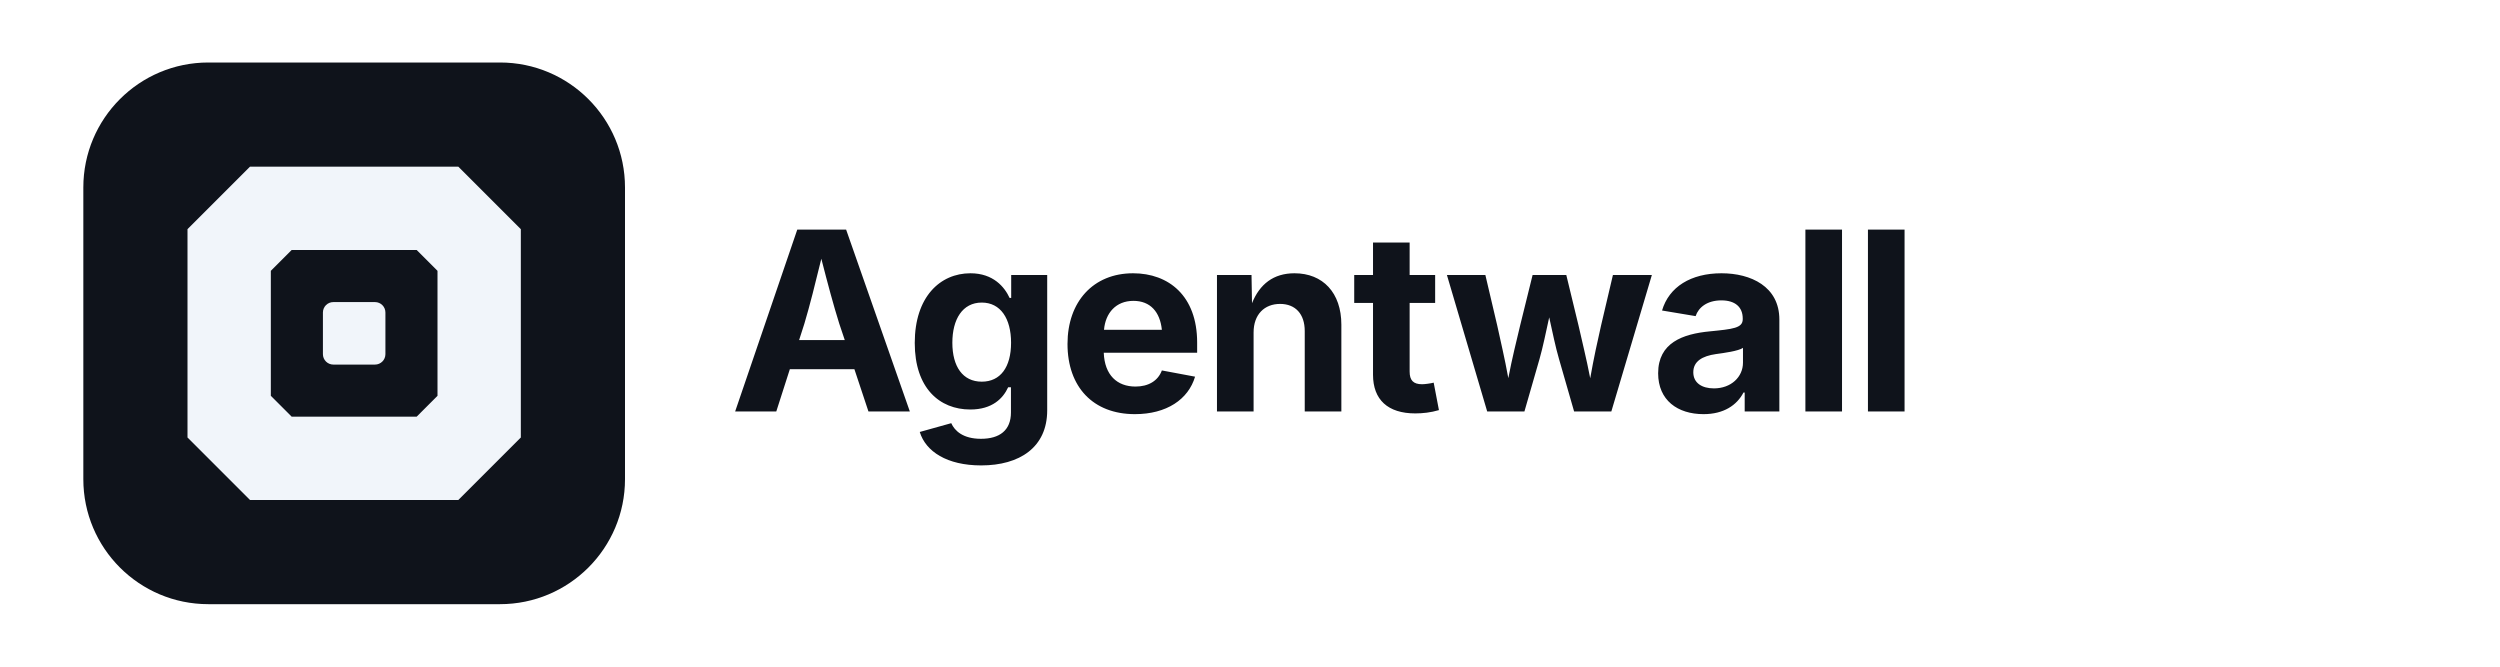
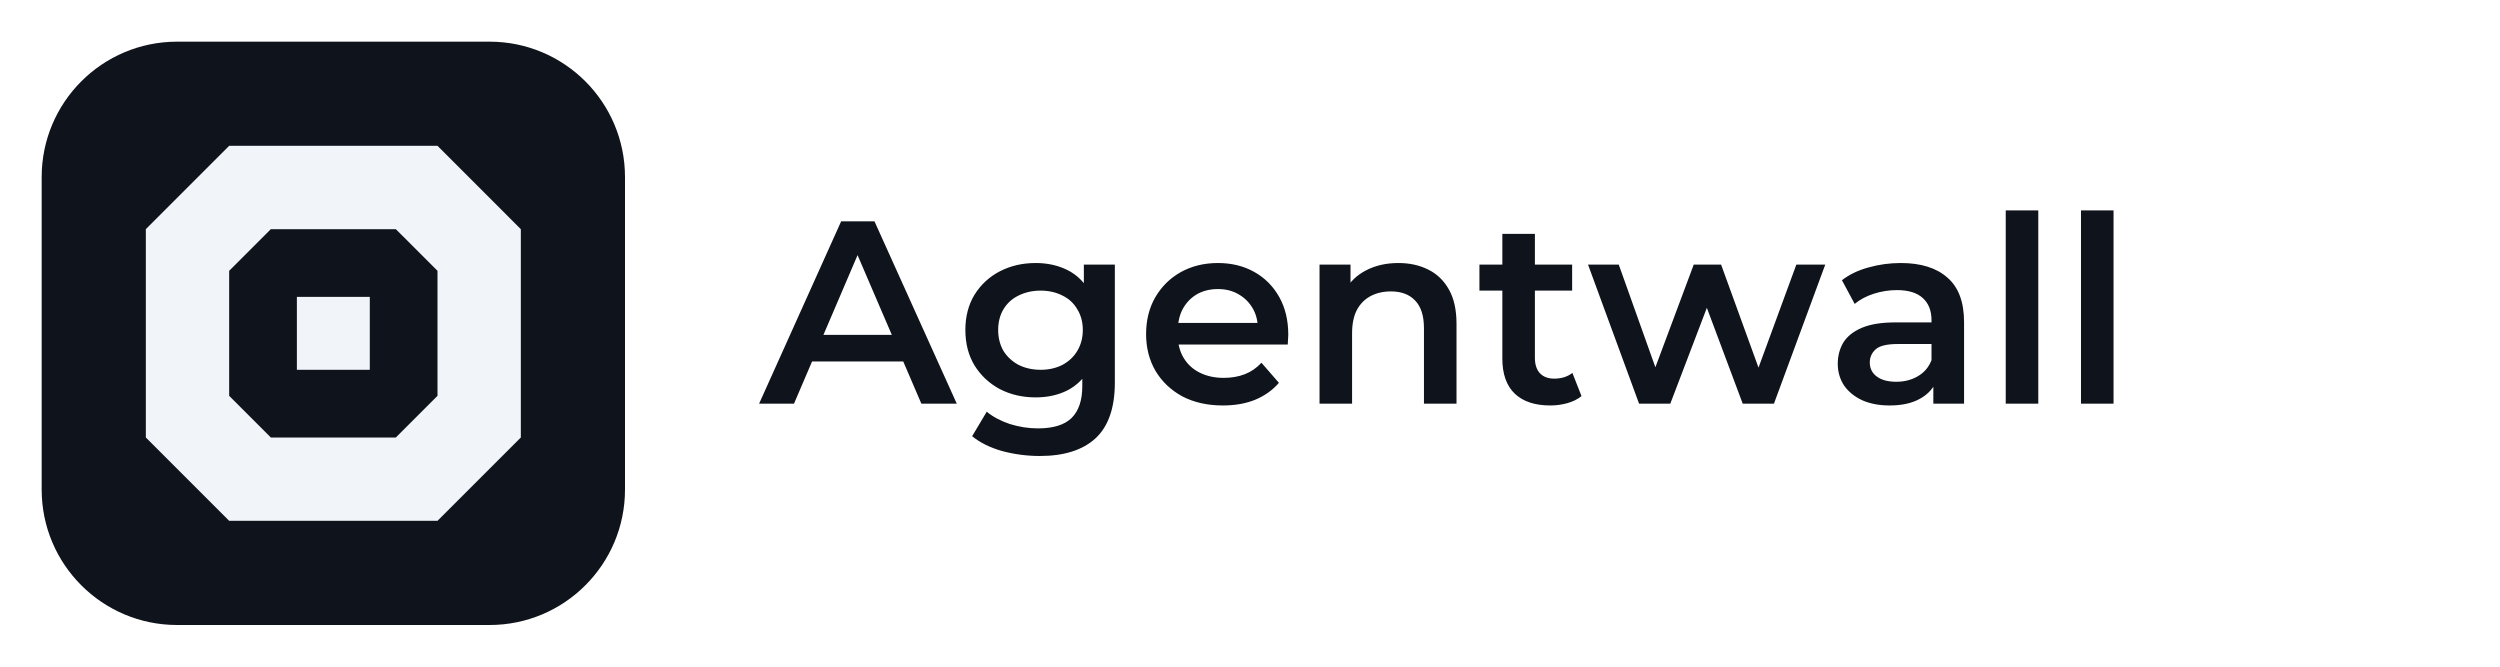
<svg xmlns="http://www.w3.org/2000/svg" width="960" height="256" viewBox="0 0 960 256" fill="none" role="img" aria-labelledby="agentwall-monochrome-title agentwall-monochrome-description">
-   <rect x="32" y="24" width="208" height="208" rx="48" fill="#0F131B" />
-   <path fill="#F1F5FA" fill-rule="evenodd" clip-rule="evenodd" d="M96 64H176L200 88V168L176 192H96L72 168V88L96 64ZM112 96L104 104V152L112 160H160L168 152V104L160 96H112Z" />
-   <rect x="124" y="116" width="24" height="24" rx="4" fill="#F1F5FA" />
-   <text x="280" y="158" fill="#0F131B" font-family="Inter, 'Segoe UI', Roboto, Helvetica, Arial, sans-serif" font-size="96" font-weight="700" letter-spacing="-2">Agentwall</text>
+   <g data-part="mark" transform="scale(0.5)">
+     <rect data-mark-part="field" x="32" y="32" width="448" height="448" rx="104" fill="#0F131B" />
+     <path data-mark-part="frame" fill="#F1F5FA" fill-rule="evenodd" clip-rule="evenodd" d="M176 112H336L400 176V336L336 400H176L112 336V176L176 112ZM208 176L176 208V304L208 336H304L336 304V208L304 176H208Z" />
+     <rect data-mark-part="action" x="228" y="228" width="56" height="56" fill="#F1F5FA" />
+   </g>
+   <path data-part="wordmark" fill="#0F131B" transform="translate(292 155) scale(0.1 -0.1)" d="M-5 0L310 700L438 700L754 0L618 0L347 631L399 631L129 0ZM140 162L175 264L553 264L588 162ZM1073 -201Q999 -201 928 -182Q858 -162 813 -125L869 -31Q904 -60 957 -78Q1011 -95 1066 -95Q1154 -95 1195 -55Q1236 -14 1236 67L1236 162L1246 283L1242 404L1242 534L1361 534L1361 81Q1361 -64 1287 -133Q1213 -201 1073 -201ZM1057 24Q981 24 919 56Q858 89 822 147Q787 205 787 283Q787 360 822 418Q858 476 919 508Q981 540 1057 540Q1125 540 1179 513Q1233 486 1265 429Q1298 372 1298 283Q1298 194 1265 136Q1233 79 1179 51Q1125 24 1057 24ZM1076 130Q1123 130 1160 149Q1197 169 1217 203Q1238 238 1238 283Q1238 328 1217 362Q1197 397 1160 415Q1123 434 1076 434Q1029 434 991 415Q954 397 933 362Q913 328 913 283Q913 238 933 203Q954 169 991 149Q1029 130 1076 130ZM1776 -7Q1687 -7 1620 28Q1554 64 1517 126Q1481 188 1481 267Q1481 347 1516 408Q1552 470 1614 505Q1677 540 1757 540Q1835 540 1896 506Q1957 472 1992 410Q2027 348 2027 264Q2027 256 2026 246Q2026 236 2025 227L1580 227L1580 310L1959 310L1910 284Q1911 330 1891 365Q1871 400 1836 420Q1802 440 1757 440Q1711 440 1676 420Q1642 400 1622 364Q1603 329 1603 281L1603 261Q1603 213 1625 176Q1647 139 1687 119Q1727 99 1779 99Q1824 99 1860 113Q1896 127 1924 157L1991 80Q1955 38 1900 15Q1846 -7 1776 -7ZM2147 0L2147 534L2266 534L2266 390L2245 434Q2273 485 2326 512Q2380 540 2450 540Q2514 540 2564 515Q2615 490 2644 438Q2673 387 2673 306L2673 0L2548 0L2548 290Q2548 361 2514 396Q2481 431 2421 431Q2377 431 2343 413Q2309 395 2290 359Q2272 324 2272 270L2272 0ZM3033 -7Q2945 -7 2897 38Q2849 84 2849 173L2849 652L2974 652L2974 176Q2974 138 2993 117Q3013 96 3048 96Q3090 96 3118 118L3153 29Q3131 11 3099 2Q3067 -7 3033 -7ZM2761 434L2761 534L3117 534L3117 434ZM3374 0L3178 534L3296 534L3464 63L3408 63L3584 534L3689 534L3860 63L3805 63L3978 534L4089 534L3892 0L3772 0L3616 417L3653 417L3494 0ZM4504 0L4504 108L4497 131L4497 320Q4497 375 4464 405Q4431 436 4364 436Q4319 436 4275 422Q4232 408 4202 383L4153 474Q4196 507 4255 523Q4315 540 4379 540Q4495 540 4558 484Q4622 429 4622 313L4622 0ZM4336 -7Q4276 -7 4231 13Q4186 34 4161 70Q4137 107 4137 153Q4137 198 4158 234Q4180 270 4229 291Q4278 312 4359 312L4514 312L4514 229L4368 229Q4304 229 4282 208Q4260 188 4260 158Q4260 124 4287 104Q4314 84 4362 84Q4408 84 4444 105Q4481 126 4497 167L4518 92Q4500 45 4453 19Q4407 -7 4336 -7ZM4782 0L4782 742L4907 742L4907 0ZM5071 0L5071 742L5196 742L5196 0Z" />
</svg>
